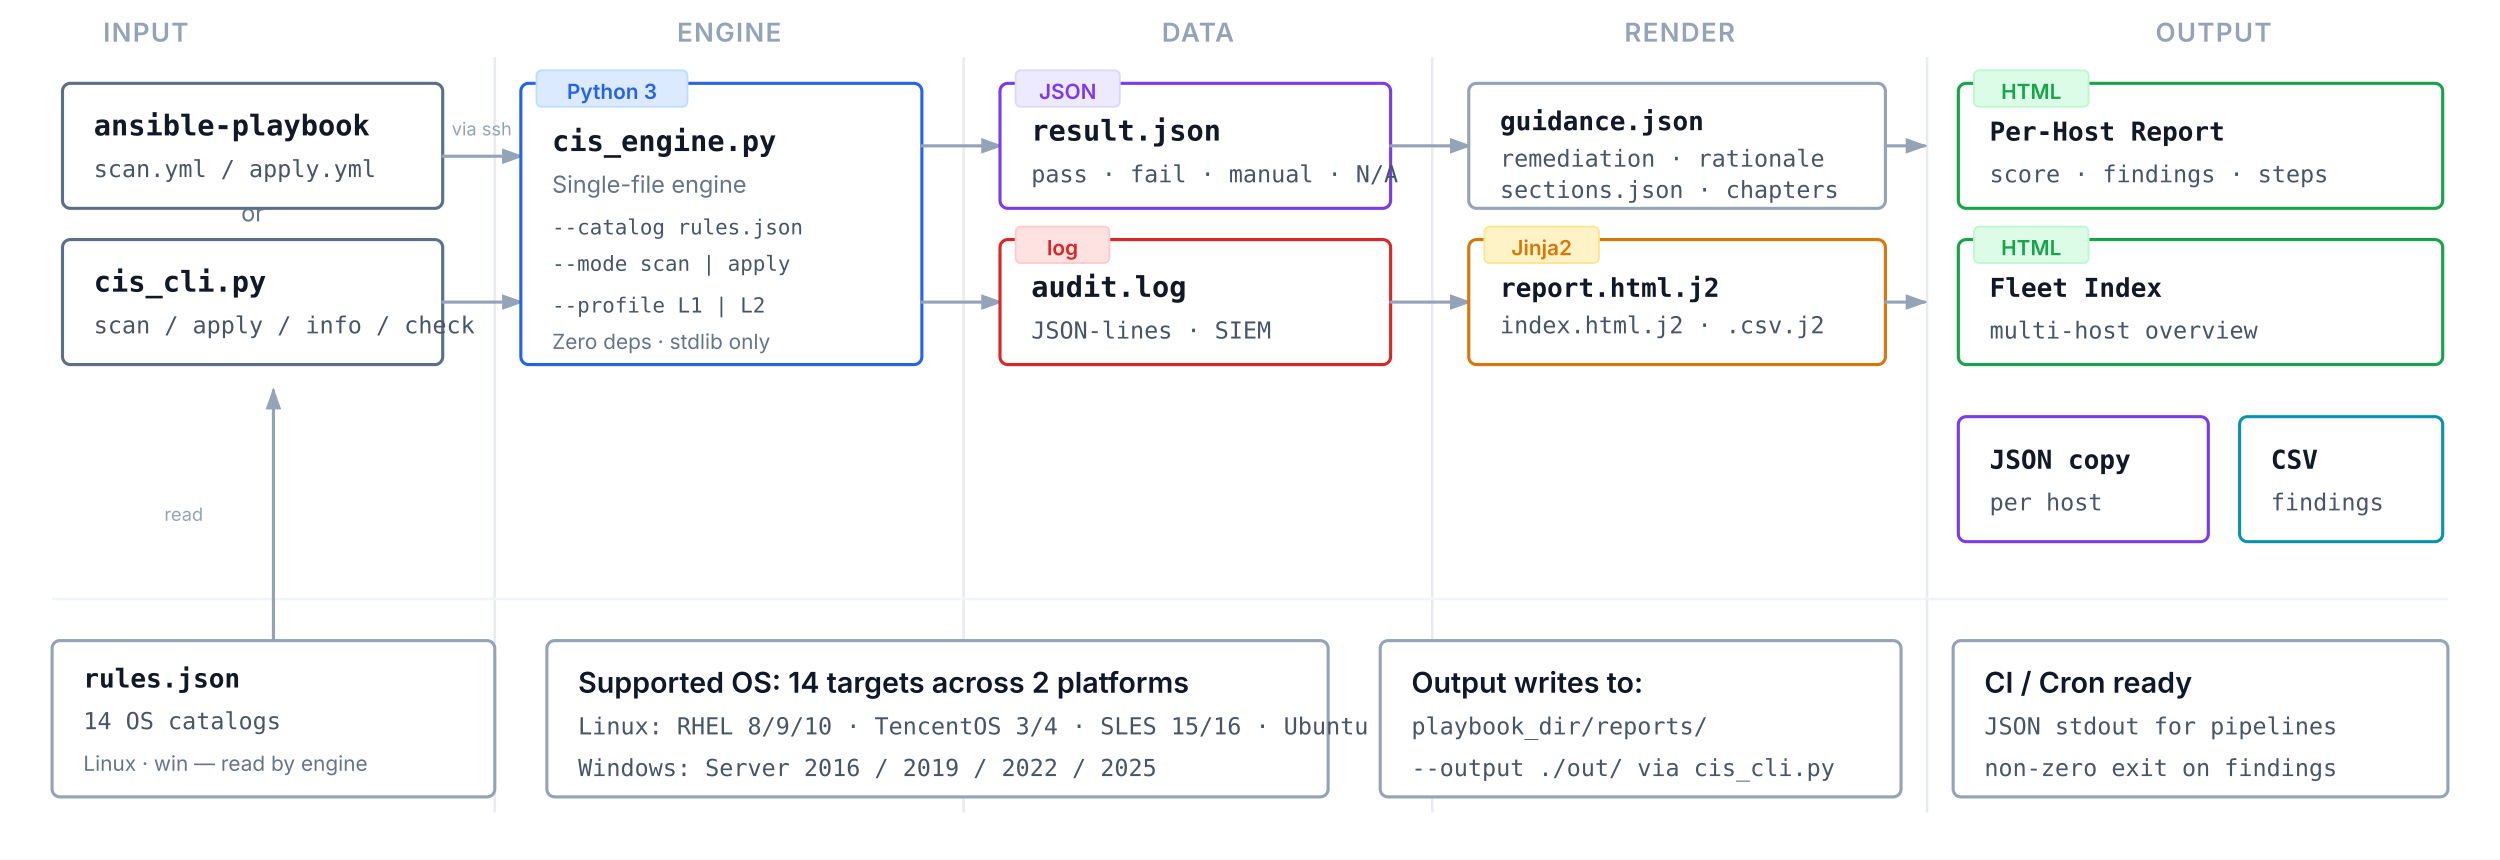
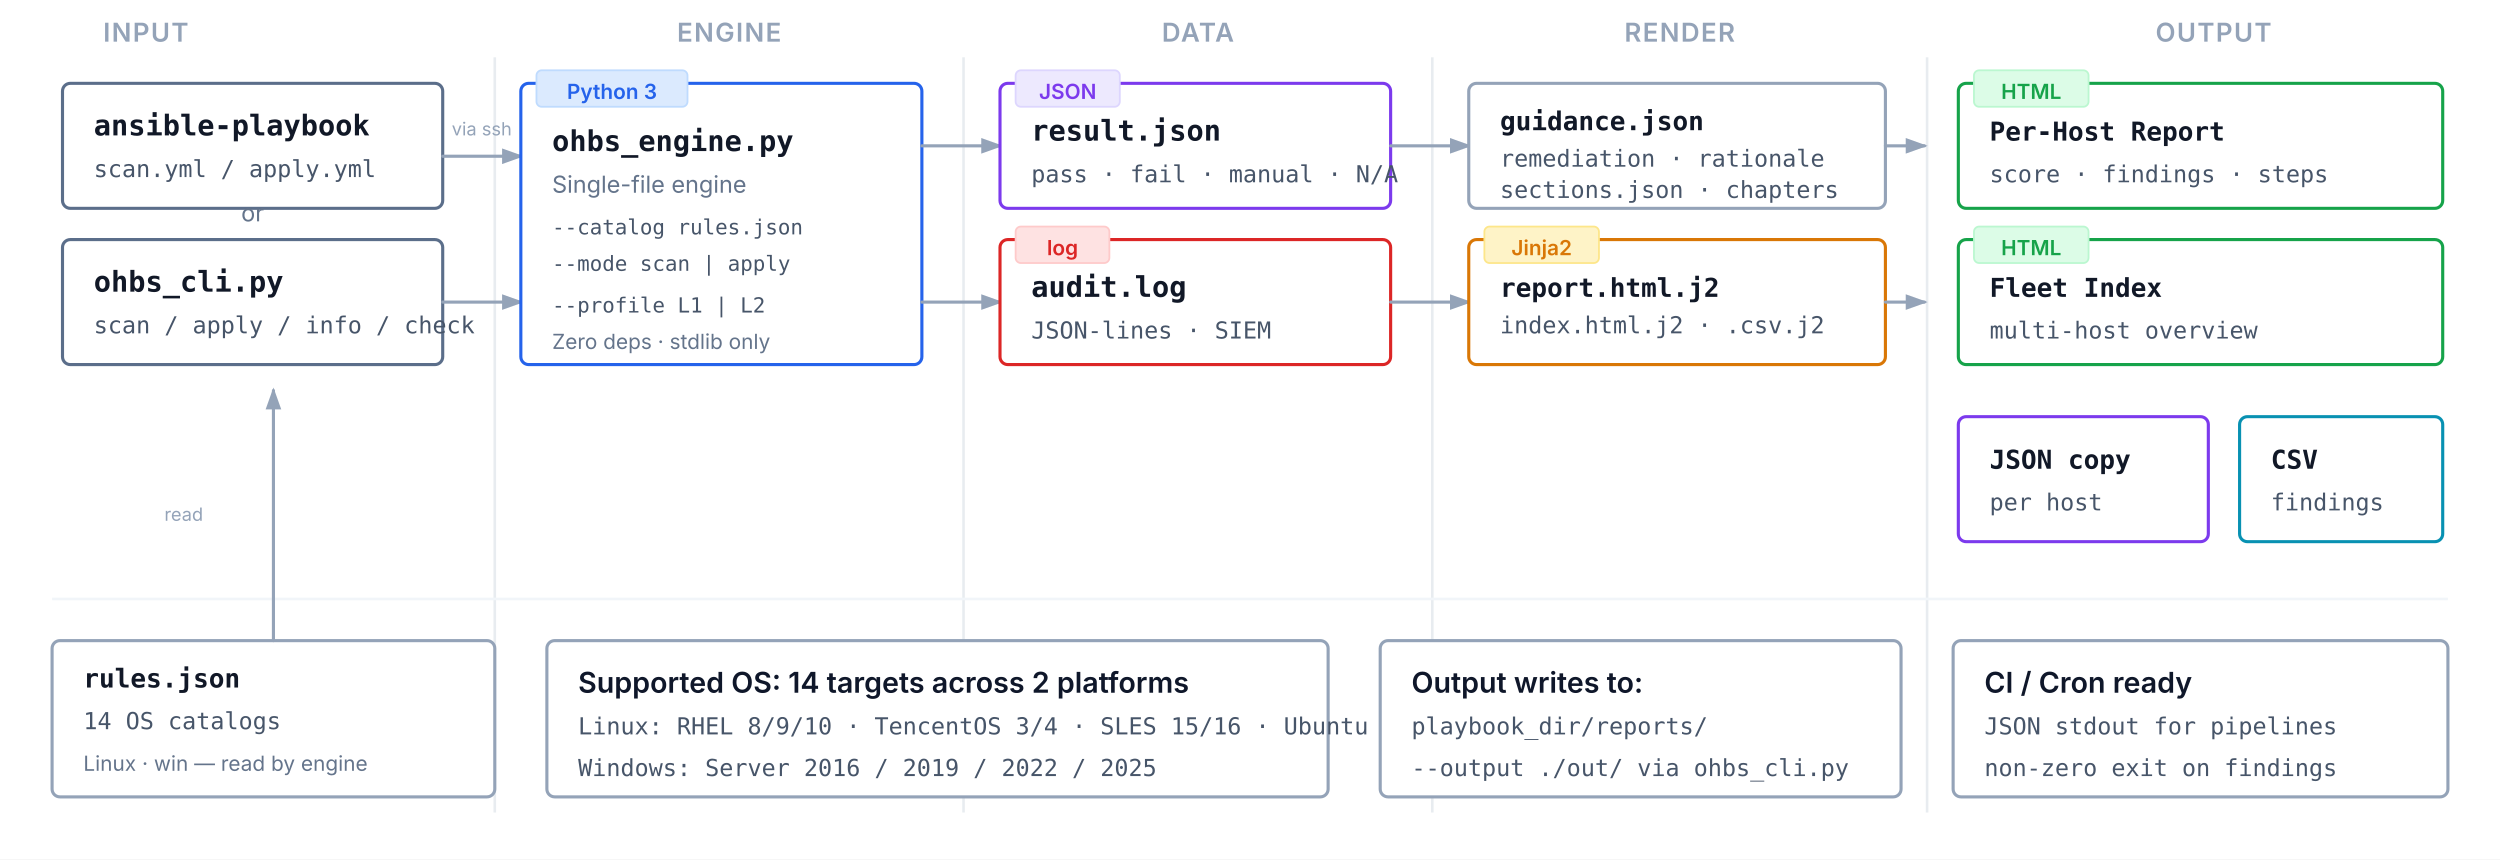
<svg xmlns="http://www.w3.org/2000/svg" viewBox="0 0 960 330">
  <style>
    .bg  { fill: #ffffff; }
    .sep { stroke: #e8ecf0; stroke-width: 1; }
    .box { fill: #ffffff; stroke-width: 1.2; rx: 3; }
    .c-cmd  { stroke: #5b6e8a; }
    .c-py   { stroke: #2563eb; }
    .c-json { stroke: #7c3aed; }
    .c-j2   { stroke: #d97706; }
    .c-html { stroke: #16a34a; }
    .c-csv  { stroke: #0891b2; }
    .c-log  { stroke: #dc2626; }
    .c-file { stroke: #94a3b8; }

    .t-mb  { fill: #111827; font-family: 'SF Mono','Menlo','Consolas',monospace; font-weight: 700; }
    .t-m   { fill: #475569; font-family: 'SF Mono','Menlo','Consolas',monospace; }
    .t-d   { fill: #64748b; font-family: -apple-system,BlinkMacSystemFont,'Segoe UI',sans-serif; }
    .t-h   { fill: #0f172a; font-family: -apple-system,BlinkMacSystemFont,'Segoe UI',sans-serif; font-weight: 600; }
    .t-sec { fill: #94a3b8; font-family: -apple-system,BlinkMacSystemFont,'Segoe UI',sans-serif; font-size: 10px; font-weight: 600; letter-spacing: 0.5px; }

    .badge { font-size: 8px; font-weight: 600; font-family: -apple-system,BlinkMacSystemFont,'Segoe UI',sans-serif; }
    .arr   { fill: none; stroke: #94a3b8; stroke-width: 1.2; stroke-linecap: round; stroke-linejoin: round; }
    .arr-l { fill: #94a3b8; font-size: 7px; font-family: -apple-system,BlinkMacSystemFont,'Segoe UI',sans-serif; }
  </style>
  <defs>
    <marker id="a" markerWidth="7" markerHeight="5" refX="6" refY="2.5" orient="auto">
      <polygon points="0 0, 7 2.5, 0 5" fill="#94a3b8" />
    </marker>
  </defs>
  <rect width="960" height="330" class="bg" />
  <line x1="190" y1="22" x2="190" y2="312" class="sep" />
  <line x1="370" y1="22" x2="370" y2="312" class="sep" />
  <line x1="550" y1="22" x2="550" y2="312" class="sep" />
  <line x1="740" y1="22" x2="740" y2="312" class="sep" />
  <text x="56" y="16" text-anchor="middle" class="t-sec">INPUT</text>
  <text x="280" y="16" text-anchor="middle" class="t-sec">ENGINE</text>
  <text x="460" y="16" text-anchor="middle" class="t-sec">DATA</text>
  <text x="645" y="16" text-anchor="middle" class="t-sec">RENDER</text>
  <text x="850" y="16" text-anchor="middle" class="t-sec">OUTPUT</text>
  <rect x="24" y="32" width="146" height="48" class="box c-cmd" />
  <text x="36" y="52" class="t-mb" font-size="11">ansible-playbook</text>
  <text x="36" y="68" class="t-m" font-size="9">scan.yml / apply.yml</text>
  <rect x="24" y="92" width="146" height="48" class="box c-cmd" />
-   <text x="36" y="112" class="t-mb" font-size="11">cis_cli.py</text>
+   <text x="36" y="112" class="t-mb" font-size="11">ohbs_cli.py</text>
  <text x="36" y="128" class="t-m" font-size="9">scan / apply / info / check</text>
  <text x="97" y="85" text-anchor="middle" class="t-d" font-size="9">or</text>
  <path d="M 170 60 L 200 60" class="arr" marker-end="url(#a)" />
  <path d="M 170 116 L 200 116" class="arr" marker-end="url(#a)" />
  <text x="185" y="52" text-anchor="middle" class="arr-l">via ssh</text>
  <rect x="200" y="32" width="154" height="108" class="box c-py" />
  <rect x="206" y="27" width="58" height="14" rx="2" fill="#dbeafe" stroke="#bfdbfe" stroke-width="0.7" />
  <text x="235" y="38" text-anchor="middle" class="badge" fill="#2563eb">Python 3</text>
-   <text x="212" y="58" class="t-mb" font-size="11">cis_engine.py</text>
+   <text x="212" y="58" class="t-mb" font-size="11">ohbs_engine.py</text>
  <text x="212" y="74" class="t-d" font-size="9">Single-file engine</text>
  <text x="212" y="90" class="t-m" font-size="8">--catalog rules.json</text>
  <text x="212" y="104" class="t-m" font-size="8">--mode scan | apply</text>
  <text x="212" y="120" class="t-m" font-size="8">--profile L1 | L2</text>
  <text x="212" y="134" class="t-d" font-size="8">Zero deps · stdlib only</text>
  <path d="M 354 56 L 384 56" class="arr" marker-end="url(#a)" />
  <path d="M 354 116 L 384 116" class="arr" marker-end="url(#a)" />
  <rect x="384" y="32" width="150" height="48" class="box c-json" />
  <rect x="390" y="27" width="40" height="14" rx="2" fill="#ede9fe" stroke="#ddd6fe" stroke-width="0.7" />
  <text x="410" y="38" text-anchor="middle" class="badge" fill="#7c3aed">JSON</text>
  <text x="396" y="54" class="t-mb" font-size="11">result.json</text>
  <text x="396" y="70" class="t-m" font-size="9">pass · fail · manual · N/A</text>
  <rect x="384" y="92" width="150" height="48" class="box c-log" />
  <rect x="390" y="87" width="36" height="14" rx="2" fill="#fee2e2" stroke="#fecaca" stroke-width="0.7" />
  <text x="408" y="98" text-anchor="middle" class="badge" fill="#dc2626">log</text>
  <text x="396" y="114" class="t-mb" font-size="11">audit.log</text>
  <text x="396" y="130" class="t-m" font-size="9">JSON-lines · SIEM</text>
  <path d="M 534 56 L 564 56" class="arr" marker-end="url(#a)" />
  <path d="M 534 116 L 564 116" class="arr" marker-end="url(#a)" />
  <rect x="564" y="32" width="160" height="48" class="box c-file" />
  <text x="576" y="50" class="t-mb" font-size="10">guidance.json</text>
  <text x="576" y="64" class="t-m" font-size="9">remediation · rationale</text>
  <text x="576" y="76" class="t-m" font-size="9">sections.json · chapters</text>
  <rect x="564" y="92" width="160" height="48" class="box c-j2" />
  <rect x="570" y="87" width="44" height="14" rx="2" fill="#fef3c7" stroke="#fde68a" stroke-width="0.7" />
  <text x="592" y="98" text-anchor="middle" class="badge" fill="#d97706">Jinja2</text>
  <text x="576" y="114" class="t-mb" font-size="10">report.html.j2</text>
  <text x="576" y="128" class="t-m" font-size="9">index.html.j2 · .csv.j2</text>
  <path d="M 724 56 L 739 56" class="arr" marker-end="url(#a)" />
  <path d="M 724 116 L 739 116" class="arr" marker-end="url(#a)" />
  <rect x="752" y="32" width="186" height="48" class="box c-html" />
  <rect x="758" y="27" width="44" height="14" rx="2" fill="#dcfce7" stroke="#bbf7d0" stroke-width="0.7" />
  <text x="780" y="38" text-anchor="middle" class="badge" fill="#16a34a">HTML</text>
  <text x="764" y="54" class="t-mb" font-size="10">Per-Host Report</text>
  <text x="764" y="70" class="t-m" font-size="9">score · findings · steps</text>
  <rect x="752" y="92" width="186" height="48" class="box c-html" />
  <rect x="758" y="87" width="44" height="14" rx="2" fill="#dcfce7" stroke="#bbf7d0" stroke-width="0.7" />
  <text x="780" y="98" text-anchor="middle" class="badge" fill="#16a34a">HTML</text>
  <text x="764" y="114" class="t-mb" font-size="10">Fleet Index</text>
  <text x="764" y="130" class="t-m" font-size="9">multi-host overview</text>
  <rect x="752" y="160" width="96" height="48" class="box c-json" />
  <text x="764" y="180" class="t-mb" font-size="10">JSON copy</text>
  <text x="764" y="196" class="t-m" font-size="9">per host</text>
  <rect x="860" y="160" width="78" height="48" class="box c-csv" />
  <text x="872" y="180" class="t-mb" font-size="10">CSV</text>
  <text x="872" y="196" class="t-m" font-size="9">findings</text>
  <line x1="20" y1="230" x2="940" y2="230" stroke="#f1f5f9" stroke-width="1" />
  <rect x="20" y="246" width="170" height="60" class="box c-file" />
  <text x="32" y="264" class="t-mb" font-size="10">rules.json</text>
  <text x="32" y="280" class="t-m" font-size="9">14 OS catalogs</text>
  <text x="32" y="296" class="t-d" font-size="8">Linux · win — read by engine</text>
  <rect x="210" y="246" width="300" height="60" class="box c-file" />
  <text x="222" y="266" class="t-h" font-size="11">Supported OS: 14 targets across 2 platforms</text>
  <text x="222" y="282" class="t-m" font-size="9">Linux: RHEL 8/9/10 · TencentOS 3/4 · SLES 15/16 · Ubuntu 20.04 / 22.04 / 24.04</text>
  <text x="222" y="298" class="t-m" font-size="9">Windows: Server 2016 / 2019 / 2022 / 2025</text>
  <rect x="530" y="246" width="200" height="60" class="box c-file" />
  <text x="542" y="266" class="t-h" font-size="11">Output writes to:</text>
  <text x="542" y="282" class="t-m" font-size="9">playbook_dir/reports/</text>
-   <text x="542" y="298" class="t-m" font-size="9">--output ./out/ via cis_cli.py</text>
+   <text x="542" y="298" class="t-m" font-size="9">--output ./out/ via ohbs_cli.py</text>
  <rect x="750" y="246" width="190" height="60" class="box c-file" />
  <text x="762" y="266" class="t-h" font-size="11">CI / Cron ready</text>
  <text x="762" y="282" class="t-m" font-size="9">JSON stdout for pipelines</text>
  <text x="762" y="298" class="t-m" font-size="9">non-zero exit on findings</text>
  <path d="M 105 246 L 105 150" class="arr" marker-end="url(#a)" />
  <text x="78" y="200" text-anchor="end" class="arr-l">read</text>
</svg>
